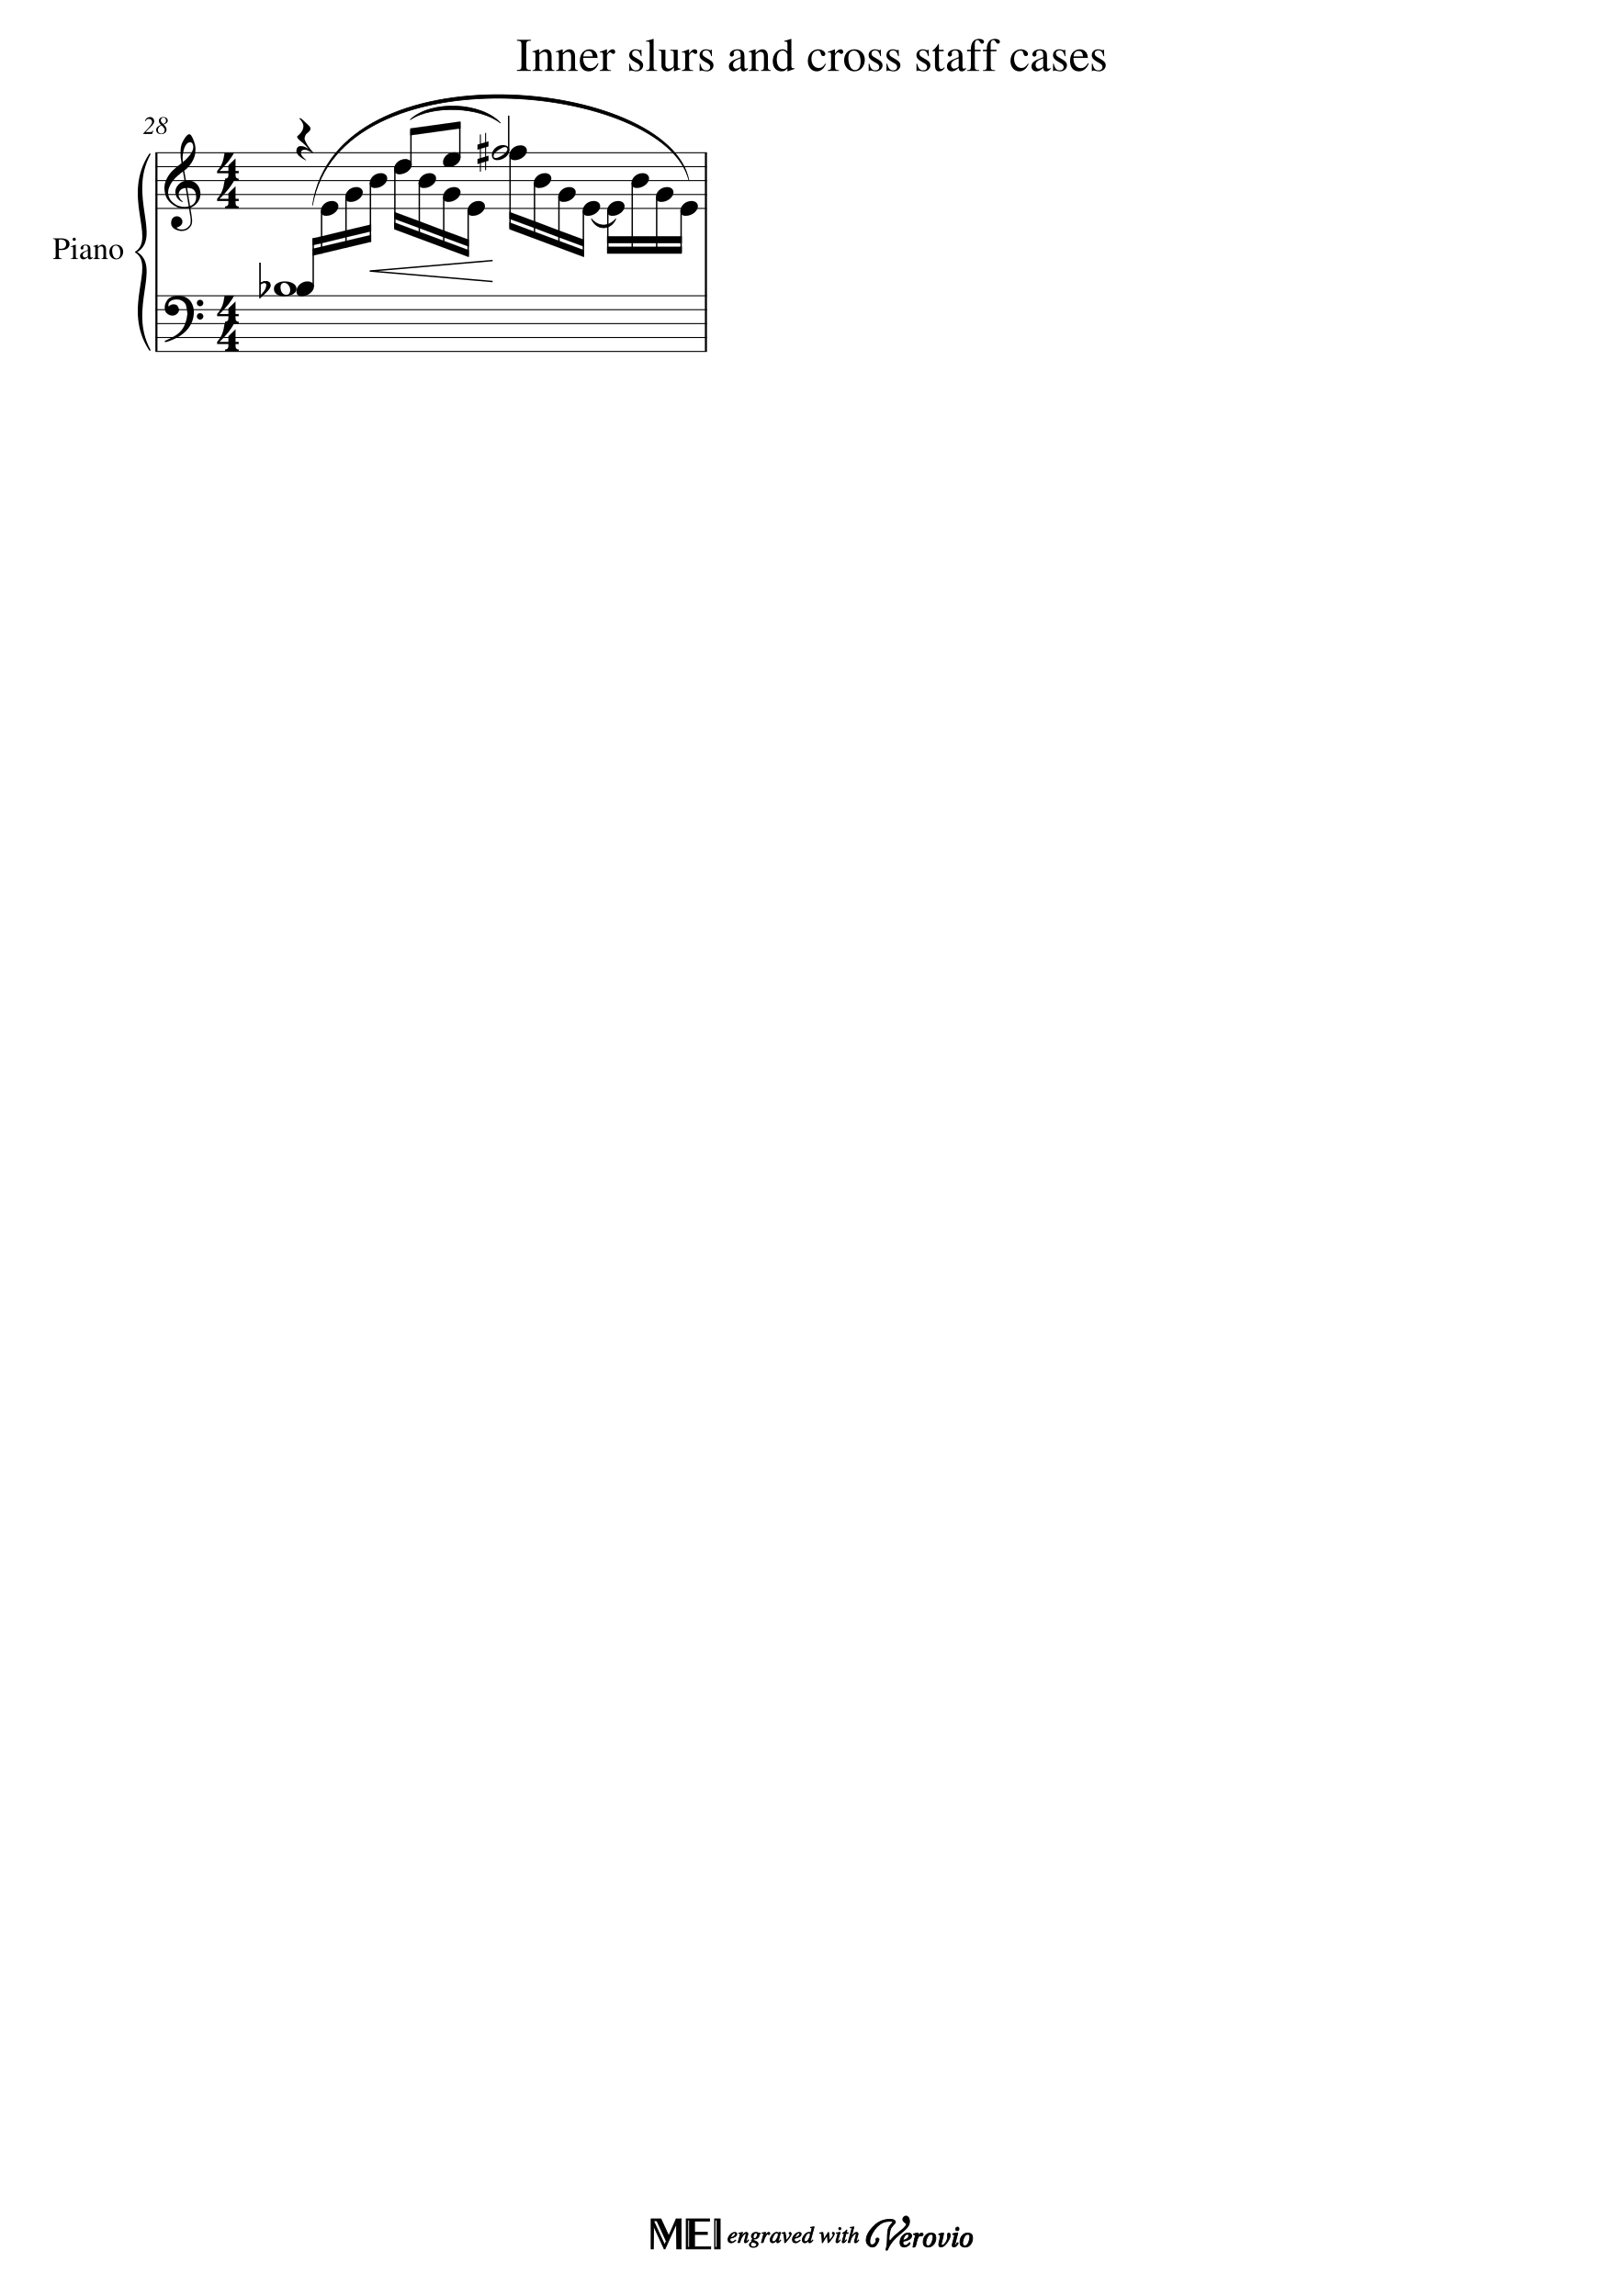
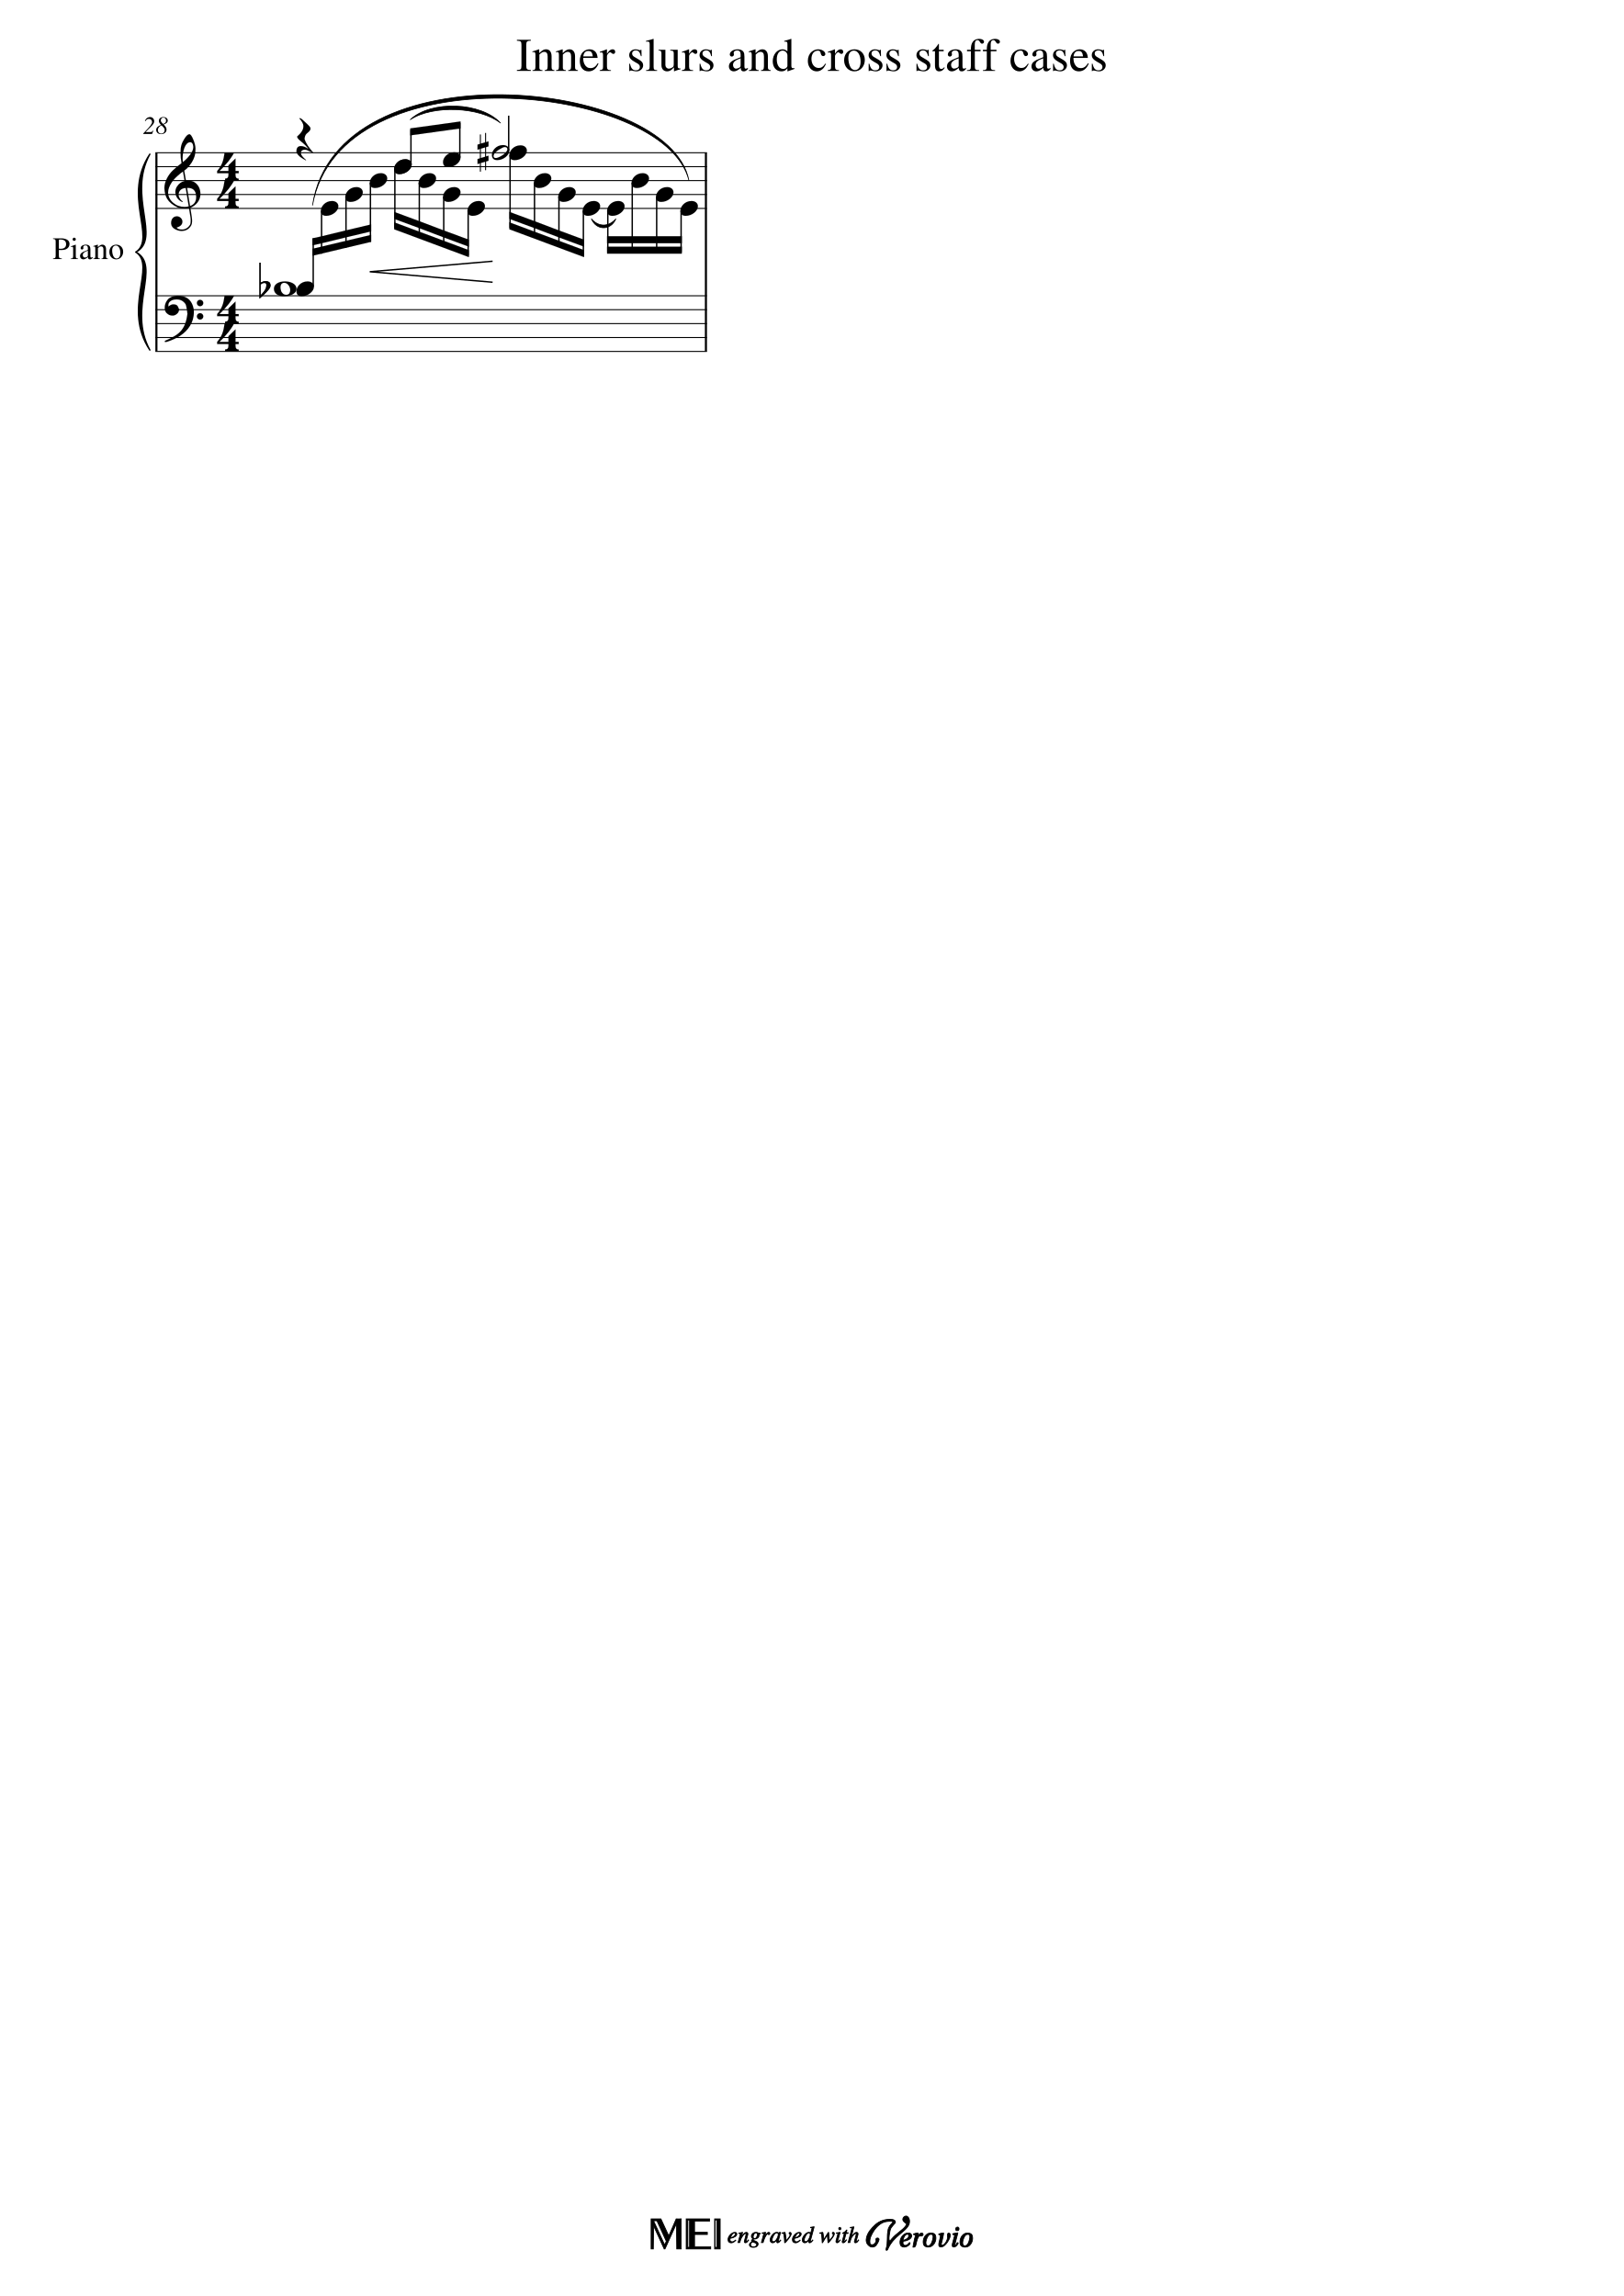
<svg xmlns="http://www.w3.org/2000/svg" xmlns:xlink="http://www.w3.org/1999/xlink" width="2100px" height="2970px" version="1.1" overflow="visible" id="docid">
  <defs>
    <g id="E050-docid">
      <path transform="scale(1,-1)" d="M441 -245c-23 -4 -48 -6 -76 -6c-59 0 -102 7 -130 20c-88 42 -150 93 -187 154c-26 44 -43 103 -48 176c0 6 -1 13 -1 19c0 54 15 111 45 170c29 57 65 106 110 148s96 85 153 127c-3 16 -8 46 -13 92c-4 43 -5 73 -5 89c0 117 16 172 69 257c34 54 64 82 89 82 c21 0 43 -30 69 -92s39 -115 41 -159v-15c0 -109 -21 -162 -67 -241c-13 -20 -63 -90 -98 -118c-13 -9 -25 -19 -37 -29l31 -181c8 1 18 2 28 2c58 0 102 -12 133 -35c59 -43 92 -104 98 -184c1 -7 1 -15 1 -22c0 -123 -87 -209 -181 -248c8 -57 17 -110 25 -162 c5 -31 6 -58 6 -80c0 -30 -5 -53 -14 -70c-35 -64 -88 -99 -158 -103c-5 0 -11 -1 -16 -1c-37 0 -72 10 -108 27c-50 24 -77 59 -80 105v11c0 29 7 55 20 76c18 28 45 42 79 44h6c49 0 93 -42 97 -87v-9c0 -51 -34 -86 -105 -106c17 -24 51 -36 102 -36c62 0 116 43 140 85 c9 16 13 41 13 74c0 20 -1 42 -5 67c-8 53 -18 106 -26 159zM461 939c-95 0 -135 -175 -135 -286c0 -24 2 -48 5 -71c50 39 92 82 127 128c40 53 60 100 60 140v8c-4 53 -22 81 -55 81h-2zM406 119l54 -326c73 25 110 78 110 161c0 7 0 15 -1 23c-7 95 -57 142 -151 142h-12 zM382 117c-72 -2 -128 -47 -128 -120v-7c2 -46 43 -99 75 -115c-3 -2 -7 -5 -10 -10c-70 33 -116 88 -123 172v11c0 68 44 126 88 159c23 17 49 29 78 36l-29 170c-21 -13 -52 -37 -92 -73c-50 -44 -86 -84 -109 -119c-45 -69 -67 -130 -67 -182v-13c5 -68 35 -127 93 -176 s125 -73 203 -73c25 0 50 3 75 9c-19 111 -36 221 -54 331z" />
    </g>
    <g id="E084-docid">
      <path transform="scale(1,-1)" d="M20 -78c84 97 114 180 134 329h170c-13 -32 -82 -132 -99 -151l-84 -97c-33 -36 -59 -63 -80 -81h162v102l127 123v-225h57v-39h-57v-34c0 -43 19 -65 57 -65v-34h-244v36c48 0 60 26 60 70v27h-203v39z" />
    </g>
    <g id="E4E5-docid">
      <path transform="scale(1,-1)" d="M107 292c-13 24 -30 49 -52 71c-1 1 0 2 0 3l-2 2c3 3 4 4 6 4c12 0 26 -7 40 -20s44 -40 89 -81c26 -24 28 -29 46 -47c4 -4 8 -9 10 -14c6 -8 8 -16 8 -27c0 -19 -12 -40 -36 -61c-28 -23 -49 -38 -61 -73c-4 -11 -7 -27 -10 -50c13 -43 34 -83 59 -121 c31 -47 59 -79 101 -129c-8 0 -26 7 -54 20l-62 29l-21 6l-23 1c-25 0 -45 -10 -60 -30l-4 -14l-1 -12c0 -33 20 -56 39 -78c8 -9 17 -18 26 -26c17 -15 27 -24 28 -30l-3 -3c-11 5 -19 10 -25 15c-9 3 -37 21 -45 26c-24 14 -45 32 -63 51c-19 21 -37 44 -37 71 c0 63 27 95 80 95c41 0 86 -18 136 -52c-19 26 -37 48 -55 66c-23 23 -48 44 -73 65c-28 23 -47 40 -58 53s-17 26 -18 39c75 64 113 125 113 183c0 27 -7 48 -18 68z" />
    </g>
    <g id="E0A4-docid">
      <path transform="scale(1,-1)" d="M0 -39c0 68 73 172 200 172c66 0 114 -37 114 -95c0 -84 -106 -171 -218 -171c-64 0 -96 30 -96 94z" />
    </g>
    <g id="E0A3-docid">
      <path transform="scale(1,-1)" d="M278 64c0 22 -17 39 -43 39c-12 0 -26 -3 -41 -10c-85 -43 -165 -94 -165 -156c5 -25 15 -32 49 -32c67 11 200 95 200 159zM0 -36c0 68 73 174 200 174c66 0 114 -39 114 -97c0 -84 -106 -173 -218 -173c-64 0 -96 32 -96 96z" />
    </g>
    <g id="E262-docid">
      <path transform="scale(1,-1)" d="M136 186v169h17v-164l44 14v-91l-44 -14v-165l44 12v-91l-44 -13v-155h-17v150l-76 -22v-155h-17v149l-43 -13v90l43 14v167l-43 -14v92l43 13v169h17v-163zM60 73v-167l76 22v168z" />
    </g>
    <g id="E062-docid">
      <path transform="scale(1,-1)" d="M582 -120c0 32 26 58 58 58s58 -26 58 -58s-26 -58 -58 -58s-58 26 -58 58zM582 120c0 32 26 58 58 58s58 -26 58 -58s-26 -58 -58 -58s-58 26 -58 58zM158 96c51 0 73 -14 88 -49l16 -39c0 -17 -2 -30 -7 -40c-3 -11 -10 -21 -19 -31c-17 -18 -49 -43 -84 -43 c-55 0 -77 13 -112 44c-24 21 -35 55 -35 100c0 46 14 81 32 112c30 52 71 79 137 93l36 6l26 2c154 0 235 -68 274 -182c11 -32 18 -68 18 -107c0 -103 -26 -182 -68 -250c-89 -145 -234 -230 -412 -288l-30 -5c-9 0 -14 3 -14 8c3 10 5 11 10 16c35 15 70 30 96 44l78 43 c96 57 162 136 197 258c9 33 17 60 22 100c3 22 5 35 6 39c-7 69 -16 115 -23 140s-4 22 -16 40c-8 12 -19 23 -31 34c-24 21 -62 44 -118 44c-48 0 -84 -8 -113 -28c-28 -19 -42 -44 -42 -73v-16c2 -5 3 -9 4 -11c24 22 52 39 84 39z" />
    </g>
    <g id="E260-docid">
      <path transform="scale(1,-1)" d="M20 110c32 16 54 27 93 27c26 0 35 -3 54 -13c13 -7 24 -20 27 -38l4 -25c0 -28 -16 -57 -45 -89c-23 -25 -39 -44 -65 -68l-88 -79v644h20v-359zM90 106c-32 0 -48 -10 -70 -29v-194c31 31 54 59 71 84c21 32 32 59 32 84c0 9 1 16 1 20c0 14 -3 21 -11 30l-8 3z" />
    </g>
    <g id="E0A2-docid">
      <path transform="scale(1,-1)" d="M198 133c102 0 207 -45 207 -133c0 -92 -118 -133 -227 -133c-101 0 -178 46 -178 133c0 88 93 133 198 133zM293 -21c0 14 -3 29 -8 44c-7 20 -18 38 -33 54c-20 21 -43 31 -68 31l-20 -2c-15 -5 -27 -14 -36 -28c-4 -9 -6 -17 -8 -24s-3 -16 -3 -27c0 -15 3 -34 9 -57 s18 -41 34 -55c15 -15 36 -23 62 -23c4 0 10 1 18 2c19 5 32 15 40 30s13 34 13 55z" />
    </g>
  </defs>
  <style type="text/css">#docid g.ending, #docid g.fing, #docid g.reh, #docid g.tempo {font-weight:bold;}#docid g.dir, #docid g.dynam, #docid g.mNum {font-style:italic;}#docid g.label {font-weight:normal;}#docid ellipse, #docid path, #docid polygon, #docid polyline, #docid rect {stroke:currentColor}</style>
  <svg class="definition-scale" color="black" font-family="Times, serif" viewBox="0 0 21000 29700">
    <g class="page-margin" transform="translate(500, 500)">
      <g id="iJ6YNS9" class="mdiv pageMilestone" />
      <g id="j6ERYJ7" class="score pageMilestone" />
      <g id="b1DL5G6B" class="system">
        <path d="M1523 1476 L1523 4046" stroke-width="27" />
        <g id="x1NPEU7Z" class="grpSym">
          <path d="M1438,4028 C1078,3488 1528,2941 1258,2761 C1591,2941 1141,3488 1438,4028" stroke-width="18" stroke-linecap="round" stroke-linejoin="round" />
          <path d="M1438,1494 C1141,2034 1591,2581 1258,2761 C1528,2581 1078,2034 1438,1494" stroke-width="18" stroke-linecap="round" stroke-linejoin="round" />
        </g>
        <g id="zWQ1X9" class="label">
          <text x="1105" y="2851" text-anchor="end" font-size="0px">
            <tspan id="bI38G66" class="text">
              <tspan font-size="405px">Piano</tspan>
            </tspan>
          </text>
        </g>
        <g id="o1RTEB7A" class="section systemMilestone" />
        <g id="fW4SW7P" class="measure">
          <g id="wGMJNIQ" class="mNum autogenerated">
            <text x="1510" y="1233" text-anchor="middle" font-size="0px">
              <tspan id="xIG9TQU" class="text">
                <tspan font-size="324px">28</tspan>
              </tspan>
            </text>
          </g>
          <g id="g17JWEWV" class="staff">
            <path d="M1510 1476 L8643 1476" stroke-width="13" />
            <path d="M1510 1656 L8643 1656" stroke-width="13" />
            <path d="M1510 1836 L8643 1836" stroke-width="13" />
            <path d="M1510 2016 L8643 2016" stroke-width="13" />
            <path d="M1510 2196 L8643 2196" stroke-width="13" />
            <g id="q12CL796" class="clef">
              <use xlink:href="#E050-docid" transform="translate(1627, 2016) scale(0.72, 0.72)" />
            </g>
            <g id="s2U1EVM" class="keySig" />
            <g id="u9JPIO" class="meterSig">
              <use xlink:href="#E084-docid" transform="translate(2294, 1656) scale(0.72, 0.72)" />
              <use xlink:href="#E084-docid" transform="translate(2294, 2016) scale(0.72, 0.72)" />
            </g>
            <g id="h11BYRB0" class="layer">
              <g id="iEPNT2P" class="rest">
                <use xlink:href="#E4E5-docid" transform="translate(3334, 1296) scale(0.72, 0.72)" />
              </g>
              <g id="j180F7IU" class="beam">
                <polygon points="4806,1161 5456,1071 5456,1161 4806,1251" />
                <g id="ntp3tut" class="note">
                  <g class="notehead">
                    <use xlink:href="#E0A4-docid" transform="translate(4598, 1656) scale(0.72, 0.72)" />
                  </g>
                  <g id="aRA8GUK" class="stem">
                    <path d="M4815 1628 L4815 1179" stroke-width="18" />
                  </g>
                </g>
                <g id="l168SLSU" class="note">
                  <g class="notehead">
                    <use xlink:href="#E0A4-docid" transform="translate(5230, 1566) scale(0.72, 0.72)" />
                  </g>
                  <g id="b1AYFJ9P" class="stem">
                    <path d="M5447 1538 L5447 1089" stroke-width="18" />
                  </g>
                </g>
              </g>
              <g id="ngxeh57" class="note">
                <g class="notehead">
                  <use xlink:href="#E0A3-docid" transform="translate(5862, 1476) scale(0.72, 0.72)" />
                </g>
                <g id="cUUYDUG" class="stem">
                  <path d="M6079 1448 L6079 996" stroke-width="18" />
                </g>
                <g id="n3L1BSY" class="accid">
                  <use xlink:href="#E262-docid" transform="translate(5676, 1476) scale(0.72, 0.72)" />
                </g>
              </g>
            </g>
          </g>
          <g id="oYFJ0C6" class="staff">
            <path d="M1510 3326 L8643 3326" stroke-width="13" />
            <path d="M1510 3506 L8643 3506" stroke-width="13" />
            <path d="M1510 3686 L8643 3686" stroke-width="13" />
            <path d="M1510 3866 L8643 3866" stroke-width="13" />
            <path d="M1510 4046 L8643 4046" stroke-width="13" />
            <g id="w9GV7CZ" class="clef">
              <use xlink:href="#E062-docid" transform="translate(1627, 3506) scale(0.72, 0.72)" />
            </g>
            <g id="yYTP4AR" class="keySig" />
            <g id="a1I2V25H" class="meterSig">
              <use xlink:href="#E084-docid" transform="translate(2294, 3506) scale(0.72, 0.72)" />
              <use xlink:href="#E084-docid" transform="translate(2294, 3866) scale(0.72, 0.72)" />
            </g>
            <g id="p6KLLMO" class="layer">
              <g id="q4CA8UL" class="beam">
                <polygon points="3542,2718 4300,2538 4300,2628 3542,2808" />
                <polygon points="3542,2583 3659,2557 3659,2647 3542,2673" />
                <polygon points="3659,2557 3975,2480 3975,2570 3659,2647" />
                <polygon points="3975,2480 4300,2403 4300,2493 3975,2570" />
                <g id="nk08i18" class="note">
                  <g class="notehead">
                    <use xlink:href="#E0A4-docid" transform="translate(3334, 3236) scale(0.72, 0.72)" />
                  </g>
                  <g id="d17EWFLB" class="stem">
                    <path d="M3551 3208 L3551 2583" stroke-width="18" />
                  </g>
                  <g id="s1IC15RP" class="accid">
                    <use xlink:href="#E260-docid" transform="translate(2856, 3236) scale(0.72, 0.72)" />
                  </g>
                </g>
                <g id="tBZ62SV" class="note">
                  <g class="notehead">
                    <use xlink:href="#E0A4-docid" transform="translate(3650, 2196) scale(0.72, 0.72)" />
                  </g>
                  <g id="eZWEOI5" class="stem">
                    <path d="M3659 2224 L3659 2782" stroke-width="18" />
                  </g>
                </g>
                <g id="uW4WKQ" class="note">
                  <g class="notehead">
                    <use xlink:href="#E0A4-docid" transform="translate(3966, 2016) scale(0.72, 0.72)" />
                  </g>
                  <g id="fXQFU55" class="stem">
                    <path d="M3975 2044 L3975 2705" stroke-width="18" />
                  </g>
                </g>
                <g id="vLC6GUE" class="note">
                  <g class="notehead">
                    <use xlink:href="#E0A4-docid" transform="translate(4282, 1836) scale(0.72, 0.72)" />
                  </g>
                  <g id="g11K35MU" class="stem">
                    <path d="M4291 1864 L4291 2628" stroke-width="18" />
                  </g>
                </g>
              </g>
              <g id="w1KCUVGJ" class="beam">
                <polygon points="4598,2466 5564,2826 5564,2736 4598,2376" />
                <polygon points="4598,2331 4923,2451 4923,2361 4598,2241" />
                <polygon points="4923,2451 5239,2571 5239,2481 4923,2361" />
                <polygon points="5239,2571 5564,2691 5564,2601 5239,2481" />
                <g id="xGUU4JQ" class="note">
                  <g class="notehead">
                    <use xlink:href="#E0A4-docid" transform="translate(4598, 1656) scale(0.72, 0.72)" />
                  </g>
                  <g id="h1NRSQV" class="stem">
                    <path d="M4607 1684 L4607 2448" stroke-width="18" />
                  </g>
                </g>
                <g id="yAUW6TF" class="note">
                  <g class="notehead">
                    <use xlink:href="#E0A4-docid" transform="translate(4914, 1836) scale(0.72, 0.72)" />
                  </g>
                  <g id="i1K5PWQO" class="stem">
                    <path d="M4923 1864 L4923 2568" stroke-width="18" />
                  </g>
                </g>
                <g id="z14DBQNG" class="note">
                  <g class="notehead">
                    <use xlink:href="#E0A4-docid" transform="translate(5230, 2016) scale(0.72, 0.72)" />
                  </g>
                  <g id="jF89DCD" class="stem">
                    <path d="M5239 2044 L5239 2688" stroke-width="18" />
                  </g>
                </g>
                <g id="a1QJ4FU1" class="note">
                  <g class="notehead">
                    <use xlink:href="#E0A4-docid" transform="translate(5546, 2196) scale(0.72, 0.72)" />
                  </g>
                  <g id="k1FISYPL" class="stem">
                    <path d="M5555 2224 L5555 2808" stroke-width="18" />
                  </g>
                </g>
              </g>
              <g id="b1XSZE2H" class="beam">
                <polygon points="6088,2466 7054,2826 7054,2736 6088,2376" />
                <polygon points="6088,2331 6413,2451 6413,2361 6088,2241" />
                <polygon points="6413,2451 6729,2571 6729,2481 6413,2361" />
                <polygon points="6729,2571 7054,2691 7054,2601 6729,2481" />
                <g id="c1IEYM10" class="note">
                  <g class="notehead">
                    <use xlink:href="#E0A4-docid" transform="translate(6088, 1476) scale(0.72, 0.72)" />
                  </g>
                  <g id="l1ABBN8W" class="stem">
                    <path d="M6097 1504 L6097 2448" stroke-width="18" />
                  </g>
                  <g id="dIZDUHE" class="accid" />
                </g>
                <g id="e1EHME80" class="note">
                  <g class="notehead">
                    <use xlink:href="#E0A4-docid" transform="translate(6404, 1836) scale(0.72, 0.72)" />
                  </g>
                  <g id="m12P1BRU" class="stem">
                    <path d="M6413 1864 L6413 2568" stroke-width="18" />
                  </g>
                </g>
                <g id="f1BEGS43" class="note">
                  <g class="notehead">
                    <use xlink:href="#E0A4-docid" transform="translate(6720, 2016) scale(0.72, 0.72)" />
                  </g>
                  <g id="nDW87ZK" class="stem">
                    <path d="M6729 2044 L6729 2688" stroke-width="18" />
                  </g>
                </g>
                <g id="nusapwi" class="note">
                  <g class="notehead">
                    <use xlink:href="#E0A4-docid" transform="translate(7036, 2196) scale(0.72, 0.72)" />
                  </g>
                  <g id="o1QUDUF9" class="stem">
                    <path d="M7045 2224 L7045 2808" stroke-width="18" />
                  </g>
                </g>
              </g>
              <g id="h1WRIV4E" class="beam">
                <polygon points="7352,2781 8318,2781 8318,2691 7352,2691" />
                <polygon points="7352,2646 7677,2646 7677,2556 7352,2556" />
                <polygon points="7677,2646 7993,2646 7993,2556 7677,2556" />
                <polygon points="7993,2646 8318,2646 8318,2556 7993,2556" />
                <g id="nwzlx40" class="note">
                  <g class="notehead">
                    <use xlink:href="#E0A4-docid" transform="translate(7352, 2196) scale(0.72, 0.72)" />
                  </g>
                  <g id="p1YCXJ73" class="stem">
                    <path d="M7361 2224 L7361 2763" stroke-width="18" />
                  </g>
                </g>
                <g id="jQFEFEK" class="note">
                  <g class="notehead">
                    <use xlink:href="#E0A4-docid" transform="translate(7668, 1836) scale(0.72, 0.72)" />
                  </g>
                  <g id="q1XPOA9B" class="stem">
                    <path d="M7677 1864 L7677 2763" stroke-width="18" />
                  </g>
                </g>
                <g id="kOVASEE" class="note">
                  <g class="notehead">
                    <use xlink:href="#E0A4-docid" transform="translate(7984, 2016) scale(0.72, 0.72)" />
                  </g>
                  <g id="rG2INEF" class="stem">
                    <path d="M7993 2044 L7993 2763" stroke-width="18" />
                  </g>
                </g>
                <g id="nub8m7a" class="note">
                  <g class="notehead">
                    <use xlink:href="#E0A4-docid" transform="translate(8300, 2196) scale(0.72, 0.72)" />
                  </g>
                  <g id="sDC845L" class="stem">
                    <path d="M8309 2224 L8309 2763" stroke-width="18" />
                  </g>
                </g>
              </g>
            </g>
            <g id="m81K135" class="layer">
              <g id="n2N7U24" class="note">
                <g class="notehead">
                  <use xlink:href="#E0A2-docid" transform="translate(3043, 3236) scale(0.72, 0.72)" />
                </g>
                <g id="o1FK4NGH" class="accid">
                  <use xlink:href="#E260-docid" transform="translate(2856, 3236) scale(0.72, 0.72)" />
                </g>
              </g>
            </g>
          </g>
          <g id="p1AX0ZDE" class="slur">
            <path d="M4806,1048 C5073,794 5723,819 5973,1091 C5698,879 5094,856 4806,1048" stroke-width="9" stroke-linecap="round" stroke-linejoin="round" />
          </g>
          <g id="qI1DT7K" class="slur">
            <path d="M3542,2155 C3857,87 8155,517 8410,1834 C8104,576 3904,148 3542,2155" stroke-width="9" stroke-linecap="round" stroke-linejoin="round" />
          </g>
          <g id="rJ8GLXL" class="hairpin">
-             <polyline stroke-width="18" stroke-linecap="square" stroke-linejoin="miter" fill="none" points="5862,3141 4282,3006 5862,2871 " />
+             <polyline stroke-width="18" stroke-linecap="square" stroke-linejoin="miter" fill="none" points="5862,3150 4282,3015 5862,2880 " />
          </g>
          <g id="s1HUMGE0" class="tie">
            <path d="M7149,2331 C7241,2438 7372,2438 7465,2331 C7399,2485 7214,2485 7149,2331" stroke-width="9" stroke-linecap="round" stroke-linejoin="round" />
          </g>
          <g id="e36A7UB" class="barLine">
            <path d="M8630 1476 L8630 2196" stroke-width="27" />
            <path d="M8630 3326 L8630 4046" stroke-width="27" />
            <path d="M8630 2196 L8630 3326" stroke-width="27" />
          </g>
        </g>
        <g id="c10PAP45" class="systemMilestoneEnd o1RTEB7A" />
      </g>
      <g id="dPPZBXY" class="pageMilestoneEnd j6ERYJ7" />
      <g id="e6C4ZMJ" class="pageMilestoneEnd iJ6YNS9" />
      <g id="l1KT7QAW" class="pgHead autogenerated">
        <text font-size="0px">
          <tspan id="mMRH0VO" class="rend" x="10000" y="417" text-anchor="middle">
            <tspan id="nYOSRMB" class="rend">
              <tspan id="o1HHM1JI" class="text">
                <tspan font-size="607px">Inner slurs and cross staff cases</tspan>
              </tspan>
            </tspan>
          </tspan>
        </text>
      </g>
      <g id="fA9N9Z2" class="pgFoot autogenerated">
        <g id="gB13UK1" class="fig">
          <g class="svg" transform="translate(7750, 28099) scale(10, 10)">
            <g>
              <path fill="#000000" d="M 17.113,49.265 V 10.368 h 12.697 c 3.289,7.337 6.713,14.61 10.127,21.889 3.42,-7.485 6.256,-14.205 9.589,-21.91 2.436,0.104 4.317,0.085 6.484,-0.058 V 49.264 H 50.274 C 50.145,38.356 50.016,27.448 49.887,16.54 45.003,27.315 39.967,38.434 35.084,49.209 34.679,49.344 34.427,49.136 34.022,49.271 29.466,39.331 24.91,29.391 20.354,19.451 20.224,29.389 20.095,39.327 19.965,49.264 H 17.113 Z M 36.754,39.325 C 32.721,30.513 28.688,21.701 24.655,12.889 22.531,12.751 22.657,12.71 20.714,12.814 v 0.966 c 4.613,9.998 9.609,20.749 13.873,30.082 0.722,-1.513 1.445,-3.025 2.167,-4.538 z m 25.738,9.94 c 0,-12.966 0,-25.931 0,-38.897 10.084,0 20.169,0 30.253,0 0,0.96 0,1.921 0,2.881 -6.483,0 -12.966,0 -19.448,0 0,4.802 0,9.604 0,14.406 5.522,0 11.045,0 16.567,0 0,0.96 0,1.921 0,2.881 -5.522,0 -11.045,0 -16.567,0 0,5.282 0,10.565 0,15.847 6.963,0 13.926,0 20.889,0 0,0.96 0,1.921 0,2.881 -10.565,0 -21.129,0 -31.694,0 z m 4.322,-2.161 c 0,-11.765 0,-23.53 0,-35.295 -0.72,0 -1.441,0 -2.161,0 0,11.765 0,23.53 0,35.295 0.72,0 1.441,0 2.161,0 z m 32.414,2.161 c 0,-12.966 0,-25.931 0,-38.897 2.401,0 4.802,0 7.203,0 0,12.966 0,25.931 0,38.897 -2.401,0 -4.802,0 -7.203,0 z m 2.881,-2.161 c 0,-11.765 0,-23.53 0,-35.295 -0.72,0 -1.441,0 -2.161,0 0,11.765 0,23.53 0,35.295 0.72,0 1.441,0 2.161,0 z" />
              <path fill="#000000" d="m 346.3,6.7 c -3.1,0.5 -4.9,4.4 -2.7,6.8 1.2,1.4 2.7,2.4 4.1,3.5 -2.4,5.3 -7.7,8.3 -11.9,12.1 -3.7,2.8 -7,6.2 -9.7,9.9 -2.2,-0.8 -0.915,-7.719 -0.627,-9.5 0.288,-1.781 0.727,-6.4 2.927,-8.7 1.3,-1.9 3,-3.5 4.5,-5.2 1.2,-3.4 -3.2,-4.9 -5.8,-4.6 -7.3,-0.5 -14.6,2 -20,6.8 -5,4.6 -10,10.1 -11.5,17 -0.9,3.5 -0.2,7.5 2.8,9.9 2.5,2.8 7.4,2.9 9.8,-0.2 1.7,-2.3 3.2,-4.8 3.8,-7.6 -0.1,-2.6 -4.4,-2.3 -4.3,0.2 1.2,2.4 -0.9,4.7 -2.7,6.2 -1.7,0.9 -4.7,0.7 -4.8,-1.7 -1,-5.8 2.1,-11.3 5.2,-16.1 4,-5.8 9.8,-11.2 17.2,-11.8 1.6,0 8.1,-1.2 6.8,1.4 -2.8,2.8 -5.6,6.1 -6,10.3 -1.6,7.7 0.1,15.7 -2.3,23.2 -1.1,3.9 2,2.6 2.5,0.2 3.3,-7.4 8.9,-13.4 15.1,-18.5 4.2,-3.9 9.5,-7.1 11.9,-12.6 1.3,-3.6 1.2,-9 -2.7,-10.9 -0.504,-0.177 -1.07,-0.165 -1.6,-0.1 z m 66,14.5 c -2,0.8 -1.8,4.9 0.8,4.4 3.4,0.4 2.9,-6.2 -0.8,-4.4 z m 0.6,7.3 c -1.3,0.5 -7.6,0.5 -5.4,2.2 4,-0.3 0.7,4.5 0.6,6.7 -0.4,2.9 -2.4,5.9 -1.2,8.8 2.7,1.7 5.6,-0.8 6.8,-3.2 1.6,-1.4 -0.5,-3 -1.2,-0.9 -0.4,0.8 -2.4,3.5 -2.6,1.8 1.1,-5 2.7,-9.9 3.9,-14.9 l -0.1,-0.5 h -0.9 z m -65.1,0.2 c -6.5,1.6 -10.5,9.5 -8.2,15.7 2.1,3.4 7.4,2.9 10.1,0.4 2,-0.2 3.6,-5.3 1,-3.4 -1.4,2 -4,4.2 -6.5,2.8 -2.2,-1.9 -1.9,-5.7 1.7,-5.3 3.1,-0.9 6.9,-2.1 8.1,-5.5 0.9,-2.7 -1.6,-5.2 -4.3,-4.8 h -1.1 -0.7 z m 13.6,0 c -2.2,0 -8.5,1.8 -2.9,2.3 0.9,1.9 -1,4.9 -1.1,7.2 -0.5,2.9 -1.4,5.7 -1.7,8.7 3.7,0.7 3.8,-2.6 4.4,-5.3 0.9,-3.3 1.6,-7 4.1,-9.5 2.4,1.6 6.8,-0.7 3.7,-3.4 -2.9,-0.5 -4.8,2.4 -6.2,4.3 0,-1.2 2.4,-5 -0.2,-4.3 z m 15.8,0 c -6.4,1.3 -9.6,9.1 -7.7,14.9 1.9,4 7.7,3.9 11,1.7 4.1,-3 6,-8.9 4.4,-13.7 -1.3,-3 -4.8,-3.2 -7.6,-3 z m 17,0 c -2.3,0 -8.8,1.9 -3,2.4 0.4,2.5 -1,5.7 -1.4,8.4 -0.7,2.4 -1.8,7.5 2.1,7.2 3.8,-0.1 6.5,-3.5 8.5,-6.3 2,-3.2 4.5,-7 3.3,-10.9 -3.7,-3 -3.6,2.6 -3.1,5.1 -0.7,3.8 -2.7,7.9 -6.2,9.8 -3.6,0.6 -1,-4.3 -0.8,-6.1 0.6,-3.2 1.6,-6.3 1.9,-9.5 h -1.1 z m 30.6,0 c -6.3,1.2 -9.5,8.9 -7.8,14.7 1.5,4 7.2,4.2 10.5,2.4 4.6,-2.8 6.6,-9.3 4.8,-14.3 -1.4,-2.8 -4.8,-3 -7.5,-2.8 z m -75.4,1.7 c 2.1,1.5 0.2,4.7 -1.6,5.7 -1.1,0.4 -5.5,3.4 -4.6,0.7 0.8,-2.7 2.2,-6.2 5.3,-6.6 l 0.9,0.1 z m 30.8,0 c 2.6,1.5 1.3,5.2 0.8,7.6 -0.8,2.7 -1.9,5.9 -4.7,7.1 -5.1,0.8 -4,-5.8 -2.8,-8.8 1,-2.8 3,-6.8 6.7,-5.8 z m 47.1,-0.1 c 2.9,0.7 2,4.7 1.5,6.8 -0.7,3 -1.8,6.7 -5,8 -4.7,0.8 -4,-5.1 -3,-7.9 0.9,-3 2.7,-7.3 6.5,-6.8 z" />
              <g>
                <path d="m 116.566,37.118 q 0,-3.252 2.93,-6.299 2.9,-3.047 5.991,-3.047 1.143,0 1.816,0.527 0.674,0.527 0.674,1.567 0,2.109 -2.476,3.618 -2.461,1.494 -5.186,1.831 l -0.835,0.103 q -0.19,0.601 -0.264,0.967 -0.073,0.352 -0.073,0.894 0,1.289 0.835,2.007 0.85,0.718 2.007,0.718 1.099,0 2.329,-0.732 0.703,-0.425 2.036,-1.523 l 0.381,0.337 q -0.659,0.835 -1.89,1.714 -2.183,1.567 -4.38,1.567 -1.553,0 -2.725,-1.099 -1.172,-1.099 -1.172,-3.149 z m 3.12,-2.358 q 2.798,-0.41 4.556,-1.963 Q 126,31.229 126,29.691 q 0,-0.557 -0.264,-0.879 -0.264,-0.337 -0.776,-0.337 -0.952,0 -1.875,0.82 -0.908,0.806 -1.641,1.831 -0.776,1.201 -1.23,2.3 -0.249,0.586 -0.527,1.333 z" />
                <path d="m 129.472,41 2.534,-9.053 q 0.322,-1.143 0.366,-1.377 0.059,-0.249 0.059,-0.527 0,-0.425 -0.249,-0.659 -0.234,-0.249 -0.938,-0.249 -0.176,0 -0.352,0.029 -0.161,0.015 -0.366,0.044 v -0.498 q 0.952,-0.146 1.348,-0.22 0.41,-0.073 0.879,-0.176 l 2.622,-0.571 q 0.088,0.059 0.117,0.132 l -1.948,6.299 q 1.787,-2.739 2.988,-4.072 2.109,-2.358 3.779,-2.358 0.645,0 1.113,0.249 0.894,0.483 0.894,1.743 0,0.352 -0.073,0.732 -0.073,0.381 -0.19,0.82 l -1.919,7.017 q -0.059,0.22 -0.132,0.542 -0.073,0.308 -0.073,0.439 0,0.22 0.103,0.396 0.103,0.176 0.337,0.176 0.381,0 0.879,-0.439 0.498,-0.454 1.626,-1.919 l 0.425,0.381 q -1.201,1.626 -1.904,2.285 -1.201,1.157 -2.3,1.157 -0.498,0 -0.967,-0.322 -0.454,-0.337 -0.454,-1.201 0,-0.249 0.029,-0.527 0.044,-0.278 0.103,-0.483 l 1.846,-7.119 q 0.146,-0.586 0.19,-0.952 0.059,-0.381 0.059,-0.542 0,-0.352 -0.176,-0.601 -0.161,-0.264 -0.586,-0.264 -1.099,0 -2.769,1.992 -0.981,1.187 -1.992,2.827 -0.776,1.274 -1.23,2.49 Q 132.709,37.821 131.742,41 Z" />
                <path d="m 149.13,33.5 q 0,0.908 0.278,1.45 0.469,0.894 1.685,0.894 1.318,0 2.344,-1.67 1.04,-1.685 1.04,-3.706 0,-0.967 -0.425,-1.509 -0.425,-0.557 -1.274,-0.557 -1.641,0 -2.651,1.743 -0.996,1.743 -0.996,3.354 z m 0.513,13.066 q 1.743,0 2.886,-0.835 1.157,-0.835 1.157,-1.992 0,-0.879 -0.601,-1.479 -0.322,-0.322 -1.04,-0.688 -0.601,-0.293 -2.036,-0.835 -1.421,-0.557 -1.641,-0.557 -0.381,0 -1.479,1.011 -1.099,1.025 -1.099,2.314 0,1.948 1.685,2.681 0.879,0.381 2.168,0.381 z m -5.479,-2.681 q 0,-1.099 0.835,-2.095 0.85,-0.981 2.681,-1.963 -0.366,-0.234 -0.601,-0.483 -0.234,-0.264 -0.234,-0.688 0,-0.601 0.835,-1.377 0.469,-0.439 1.523,-1.157 -0.938,-0.352 -1.611,-0.996 -0.82,-0.864 -0.82,-2.241 0,-2.212 1.729,-3.677 1.729,-1.465 4.277,-1.465 1.333,0 2.256,0.425 0.923,0.41 1.084,0.688 h 1.978 v 1.172 h -1.494 q 0.088,0.322 0.132,0.586 0.044,0.264 0.044,0.747 0,2.373 -1.846,3.735 -1.831,1.362 -3.955,1.362 -0.22,0 -0.41,-0.015 -0.19,-0.029 -0.469,-0.088 -0.22,0 -0.601,0.425 -0.396,0.425 -0.396,0.762 0,0.498 3.223,1.699 3.208,1.216 3.208,3.56 0,1.758 -1.611,3.076 -1.611,1.333 -4.863,1.333 -2.256,0 -3.574,-0.967 -1.318,-0.967 -1.318,-2.358 z" />
                <path d="m 165.038,27.67 q 0.132,0 0.176,0.088 0.059,0.073 0.059,0.176 -0.015,0.146 -0.029,0.22 l -1.465,5.669 0.322,-0.63 q 1.055,-2.065 2.461,-3.765 1.421,-1.714 2.695,-1.714 0.688,0 1.055,0.454 0.381,0.454 0.381,1.04 0,0.659 -0.381,1.099 -0.366,0.425 -1.025,0.425 -0.454,0 -0.688,-0.176 -0.234,-0.176 -0.366,-0.41 l -0.176,-0.322 q -0.059,-0.088 -0.146,-0.132 -0.073,-0.059 -0.19,-0.059 -0.571,0 -1.655,1.597 -1.069,1.597 -1.919,3.457 -0.513,1.128 -1.143,2.988 Q 162.606,38.847 161.947,41 h -2.256 l 2.432,-8.818 q 0.205,-0.762 0.322,-1.362 0.132,-0.601 0.132,-0.981 0,-0.439 -0.22,-0.674 -0.22,-0.234 -0.762,-0.234 -0.176,0 -0.439,0.029 -0.264,0.029 -0.63,0.073 v -0.483 l 0.586,-0.117 q 1.143,-0.234 2.49,-0.498 1.362,-0.264 1.436,-0.264 z" />
                <path d="m 181.518,30.424 q 0,-1.055 -0.483,-1.553 -0.483,-0.498 -1.172,-0.498 -2.388,0 -4.438,3.662 -1.802,3.223 -1.802,5.552 0,1.172 0.498,1.714 0.513,0.527 1.26,0.527 2.212,0 4.263,-3.56 1.875,-3.237 1.875,-5.845 z m -1.831,-2.71 q 1.157,0 1.787,0.601 0.337,0.322 0.527,0.85 l 0.073,0.205 0.322,-1.113 q 0.059,-0.19 0.103,-0.249 0.044,-0.073 0.205,-0.088 l 1.655,-0.19 q 0.132,0 0.146,0.059 0.029,0.044 0,0.176 -0.059,0.19 -0.088,0.308 -0.029,0.103 -0.088,0.308 l -1.348,5.244 q -0.439,1.714 -0.747,2.959 -0.542,2.256 -0.542,2.578 0,0.205 0.103,0.308 0.117,0.088 0.278,0.088 0.132,0 0.278,-0.088 0.161,-0.088 0.381,-0.264 l 0.249,-0.205 q 0.117,-0.103 0.264,-0.234 0.146,-0.146 0.352,-0.352 l 0.908,-0.938 0.352,0.308 q -1.523,1.948 -2.446,2.651 -0.923,0.688 -1.758,0.688 -0.542,0 -0.85,-0.381 -0.293,-0.381 -0.293,-0.952 0,-0.527 0.19,-1.509 0.205,-0.996 0.396,-1.67 -0.264,0.439 -0.894,1.289 -0.615,0.835 -1.523,1.626 -1.069,0.952 -2.051,1.348 -0.762,0.264 -1.465,0.264 -1.187,0 -2.153,-0.967 -0.967,-0.981 -0.967,-2.769 0,-3.076 2.754,-6.416 2.842,-3.472 5.889,-3.472 z" />
                <path d="m 196.664,27.772 q 0.82,0 1.26,0.586 0.439,0.586 0.439,1.333 0,1.978 -3.911,6.929 -3.706,4.702 -4.438,4.702 -0.22,0 -0.293,-0.601 -0.044,-0.337 -0.044,-1.143 0,-0.981 -0.19,-3.325 -0.19,-2.344 -0.366,-3.472 -0.366,-2.476 -0.718,-3.193 -0.352,-0.718 -1.333,-0.718 -0.161,0 -0.381,0.015 -0.205,0.015 -0.483,0.044 v -0.381 q 0.439,-0.088 1.846,-0.396 1.406,-0.308 1.494,-0.337 l 0.483,-0.146 q 0.205,-0.059 0.322,0.234 0.117,0.278 0.293,1.055 0.557,2.549 0.835,5.024 0.176,1.538 0.352,4.556 l 0.483,-0.513 q 1.509,-1.597 3.018,-3.794 1.509,-2.197 1.509,-3.105 0,-0.454 -0.659,-1.084 -0.659,-0.645 -0.659,-1.172 0,-0.483 0.322,-0.791 0.337,-0.308 0.82,-0.308 z" />
                <path d="m 199.828,37.118 q 0,-3.252 2.93,-6.299 2.9,-3.047 5.991,-3.047 1.143,0 1.816,0.527 0.674,0.527 0.674,1.567 0,2.109 -2.476,3.618 -2.461,1.494 -5.186,1.831 l -0.835,0.103 q -0.19,0.601 -0.264,0.967 -0.073,0.352 -0.073,0.894 0,1.289 0.835,2.007 0.85,0.718 2.007,0.718 1.099,0 2.329,-0.732 0.703,-0.425 2.036,-1.523 l 0.381,0.337 q -0.659,0.835 -1.89,1.714 -2.183,1.567 -4.38,1.567 -1.553,0 -2.725,-1.099 -1.172,-1.099 -1.172,-3.149 z m 3.12,-2.358 q 2.798,-0.41 4.556,-1.963 1.758,-1.567 1.758,-3.105 0,-0.557 -0.264,-0.879 -0.264,-0.337 -0.776,-0.337 -0.952,0 -1.875,0.82 -0.908,0.806 -1.641,1.831 -0.776,1.201 -1.23,2.3 -0.249,0.586 -0.527,1.333 z" />
                <path d="m 215.238,37.602 q 0,0.894 0.41,1.567 0.41,0.659 1.392,0.659 2.095,0 4.028,-3.369 1.816,-3.164 1.816,-5.991 0,-0.894 -0.293,-1.479 -0.293,-0.586 -1.187,-0.586 -2.227,0 -4.307,3.604 -1.86,3.223 -1.86,5.596 z m 6.006,-9.888 q 1.157,0 1.641,0.557 0.278,0.322 0.439,1.099 l 1.67,-6.006 q 0.073,-0.249 0.088,-0.439 0.029,-0.205 0.029,-0.352 0,-0.571 -0.22,-0.718 -0.205,-0.146 -0.601,-0.146 -0.249,0 -0.469,0.015 -0.205,0.015 -0.557,0.044 v -0.483 q 1.655,-0.22 4.585,-0.762 l 0.132,0.146 -0.029,0.161 -2.812,10.532 -1.919,6.973 q -0.059,0.234 -0.103,0.439 -0.029,0.19 -0.029,0.352 0,0.396 0.19,0.513 0.205,0.117 0.352,0.117 0.425,0 1.201,-0.747 0.454,-0.454 1.245,-1.406 l 0.337,0.322 -0.205,0.308 q -0.542,0.806 -1.392,1.641 -1.509,1.479 -2.71,1.479 -0.396,0 -0.718,-0.176 -0.601,-0.352 -0.601,-1.26 0,-0.308 0.088,-0.981 0.088,-0.674 0.264,-1.465 -1.113,1.699 -2.446,2.783 -1.318,1.084 -2.886,1.084 -1.274,0 -2.227,-0.908 -0.952,-0.908 -0.952,-2.798 0,-3.193 2.93,-6.562 2.915,-3.354 5.684,-3.354 z" />
                <path d="m 254.13,29.53 q 0,1.23 -1.187,3.252 -0.659,1.128 -1.86,2.739 -1.23,1.655 -2.534,3.267 -2.065,2.549 -2.432,2.549 -0.161,0 -0.205,-0.132 -0.044,-0.132 -0.117,-0.894 l -0.864,-9.126 -6.079,9.961 q -0.044,0.088 -0.117,0.117 -0.059,0.029 -0.132,0.029 l -0.205,-0.044 -0.029,-0.132 -0.176,-3.618 q -0.059,-1.216 -0.176,-2.505 -0.103,-1.304 -0.205,-2.256 -0.308,-2.651 -0.659,-3.252 -0.337,-0.601 -1.26,-0.601 -0.176,0 -0.352,0.015 -0.176,0 -0.366,0.029 v -0.425 q 0.601,-0.103 1.143,-0.22 0.557,-0.117 1.216,-0.264 l 1.377,-0.352 q 0.498,0 1.011,4.175 0.278,2.285 0.498,5.2 l 5.757,-9.097 q 0.059,-0.117 0.146,-0.19 0.088,-0.088 0.205,-0.088 0.132,0 0.176,0.088 0.044,0.088 0.059,0.264 l 0.981,10.591 q 0.103,-0.132 1.626,-2.065 1.523,-1.948 1.597,-2.065 1.099,-1.582 1.465,-2.446 0.234,-0.557 0.234,-1.084 0,-0.205 -0.059,-0.381 -0.059,-0.19 -0.278,-0.396 L 251.874,29.75 q -0.19,-0.19 -0.337,-0.41 -0.132,-0.234 -0.132,-0.542 0,-0.366 0.249,-0.747 0.264,-0.381 0.938,-0.381 0.542,0 1.04,0.439 0.498,0.425 0.498,1.421 z" />
                <path d="m 261.176,24.521 q -0.601,0 -1.025,-0.469 -0.425,-0.469 -0.425,-1.128 0,-0.674 0.425,-1.143 0.425,-0.469 1.025,-0.469 0.601,0 1.025,0.469 0.439,0.469 0.439,1.143 0,0.674 -0.439,1.143 -0.425,0.454 -1.025,0.454 z m 0.352,3.208 q 0.088,0.044 0.073,0.117 l -2.959,10.459 q -0.205,0.835 -0.205,0.996 0,0.22 0.088,0.381 0.073,0.176 0.366,0.176 0.498,0 1.318,-0.864 0.483,-0.513 1.187,-1.465 l 0.381,0.322 -0.146,0.205 q -1.099,1.538 -1.816,2.212 -1.128,1.055 -2.197,1.055 -0.63,0 -1.055,-0.527 -0.41,-0.527 -0.41,-1.245 0,-0.425 0.059,-0.732 0.059,-0.322 0.22,-0.938 l 2.051,-7.529 q 0.044,-0.176 0.073,-0.322 0.029,-0.146 0.029,-0.293 0,-0.527 -0.396,-0.645 -0.381,-0.132 -1.523,-0.132 v -0.483 q 1.216,-0.146 1.743,-0.22 0.542,-0.088 1.084,-0.176 0.703,-0.117 1.333,-0.264 0.63,-0.146 0.703,-0.088 z" />
                <path d="m 264.179,40.033 q 0,-0.117 0.015,-0.264 0.015,-0.161 0.059,-0.322 l 2.754,-10.239 h -2.227 q 0,-0.396 0.059,-0.498 0.059,-0.103 0.293,-0.205 1.479,-0.63 2.285,-1.216 0.82,-0.586 2.227,-2.256 l 0.234,-0.278 q 0.044,-0.059 0.103,-0.088 0.073,-0.044 0.146,-0.044 0.146,0.029 0.205,0.059 0.044,0.103 0.044,0.19 0.015,0.073 0,0.161 l -0.835,3.193 h 2.388 l -0.176,0.981 h -2.49 l -2.637,9.858 q -0.073,0.264 0.044,0.513 0.117,0.234 0.396,0.234 0.381,0 1.069,-0.762 0.396,-0.41 1.333,-1.626 l 0.381,0.22 -0.205,0.308 q -1.26,1.89 -2.227,2.637 -0.952,0.732 -1.816,0.732 -0.747,0 -1.084,-0.396 -0.337,-0.396 -0.337,-0.894 z" />
                <path d="m 274.696,21.356 q 0.938,-0.132 1.509,-0.205 0.586,-0.088 1.011,-0.161 1.729,-0.337 1.86,-0.366 0.132,-0.029 0.205,-0.029 0.176,0.088 0.176,0.22 l -3.442,13.081 q 1.846,-2.725 3.018,-3.984 2.051,-2.168 3.765,-2.168 0.703,0 1.348,0.454 0.659,0.439 0.659,1.597 0,0.278 -0.073,0.718 -0.073,0.439 -0.176,0.776 l -1.978,7.017 q -0.088,0.293 -0.146,0.571 -0.059,0.264 -0.059,0.483 0,0.249 0.117,0.381 0.117,0.117 0.337,0.117 0.454,0 1.069,-0.63 0.381,-0.396 1.421,-1.729 l 0.381,0.352 q -1.025,1.523 -1.743,2.227 -1.274,1.245 -2.563,1.245 -0.586,0 -0.981,-0.366 -0.396,-0.366 -0.396,-1.055 0,-0.19 0.015,-0.352 0.029,-0.176 0.088,-0.381 l 2.256,-8.584 q 0.029,-0.117 0.044,-0.234 0.029,-0.132 0.029,-0.264 0,-0.366 -0.22,-0.571 -0.234,-0.205 -0.601,-0.205 -0.981,0 -2.476,1.582 -1.494,1.567 -2.52,3.208 -0.703,1.157 -1.069,2.183 Q 275.209,37.309 274.184,41 h -2.271 l 4.688,-17.769 q 0.044,-0.19 0.059,-0.322 0.015,-0.132 0.015,-0.249 0,-0.63 -0.41,-0.747 -0.41,-0.132 -1.567,-0.073 z" />
              </g>
            </g>
          </g>
        </g>
      </g>
    </g>
  </svg>
</svg>
